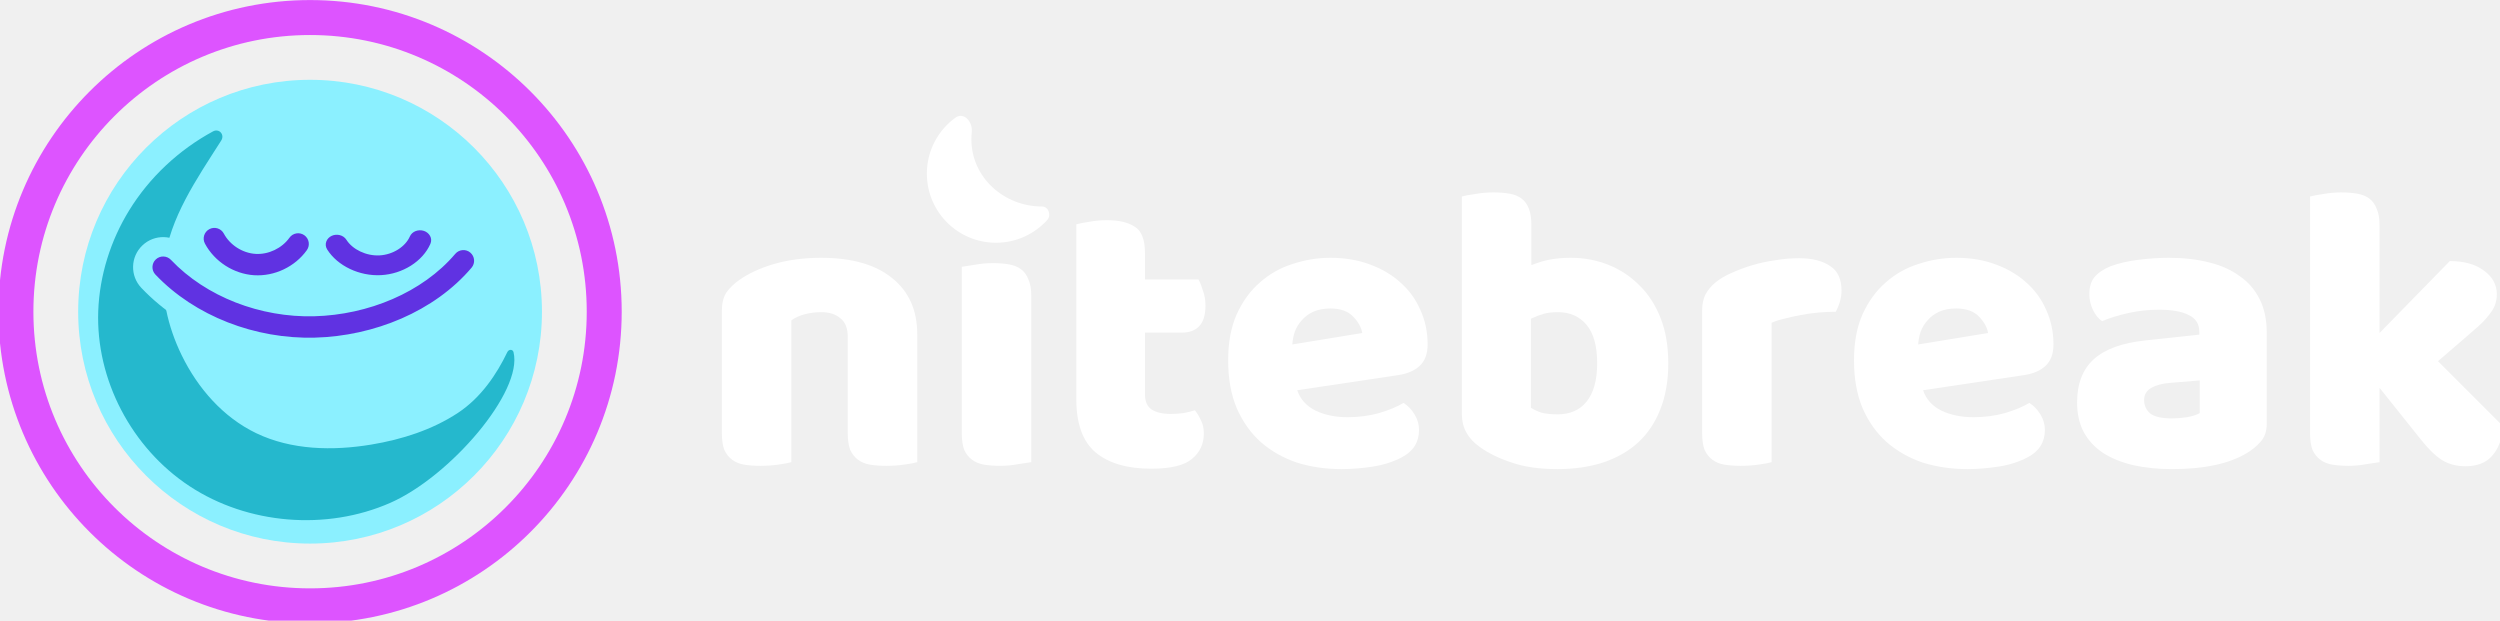
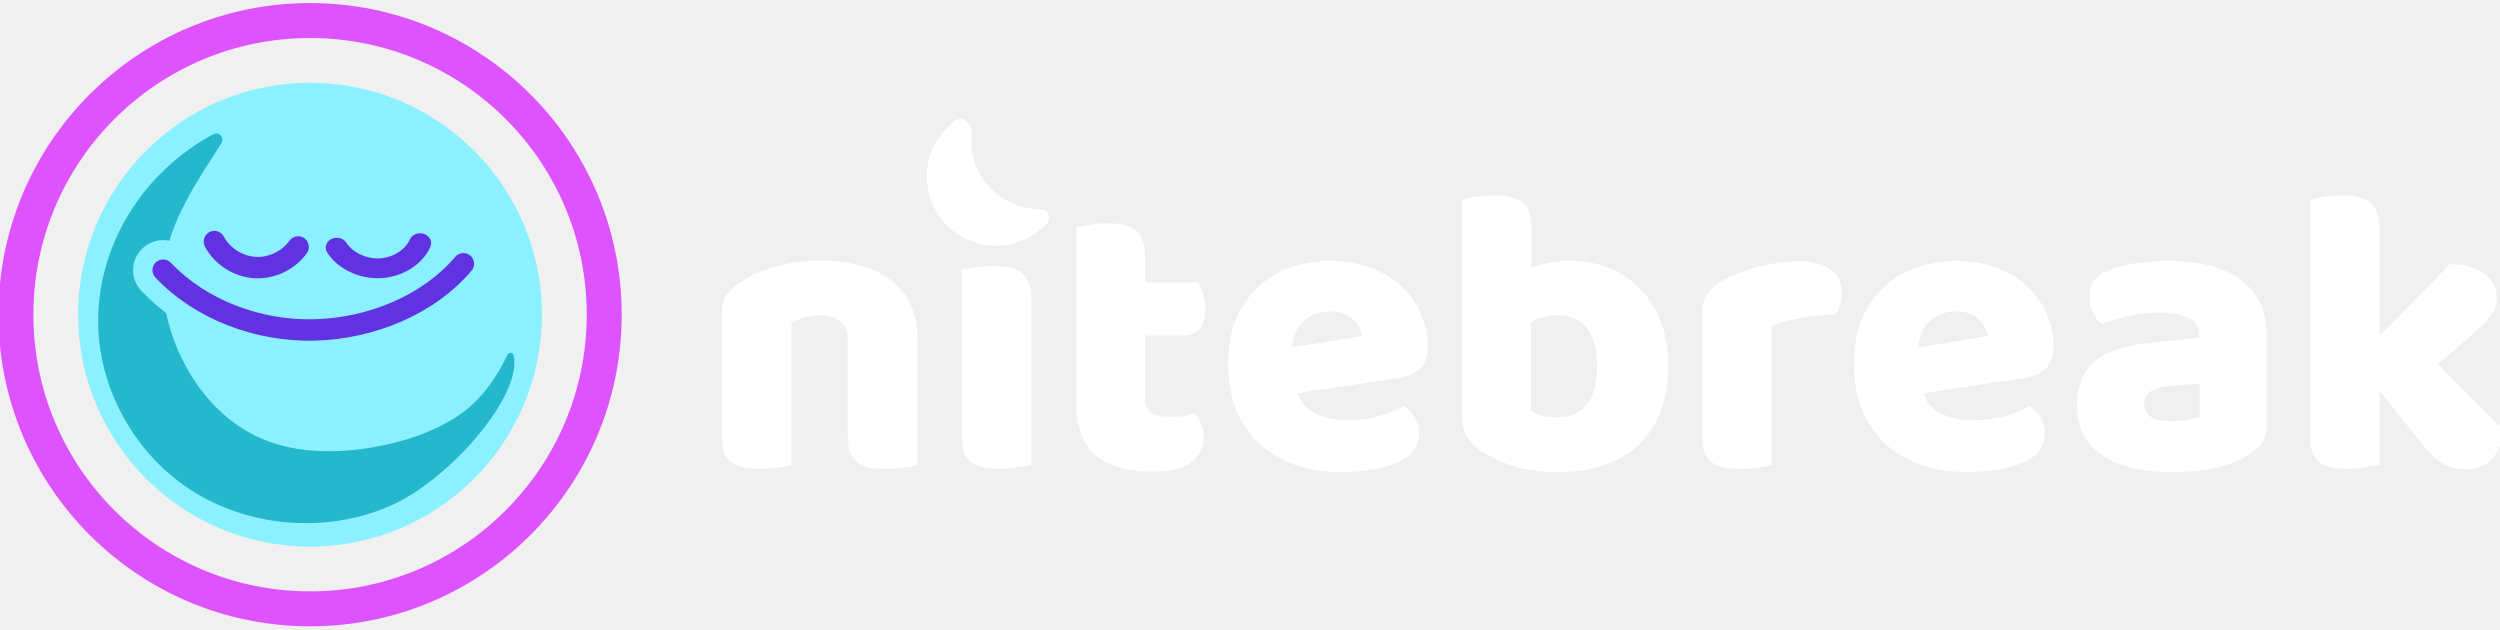
- <svg xmlns="http://www.w3.org/2000/svg" width="286" height="71" viewBox="0 0 286 71" fill="none">
+ <svg xmlns="http://www.w3.org/2000/svg" width="286" height="72" viewBox="0 0 286 72" fill="none">
  <g clip-path="url(#clip0)">
-     <path d="M96.983 38.517C96.983 37.55 96.703 36.849 96.141 36.413C95.612 35.945 94.879 35.711 93.944 35.711C93.32 35.711 92.697 35.789 92.074 35.945C91.481 36.101 90.967 36.335 90.531 36.647V52.871C90.219 52.965 89.72 53.058 89.034 53.152C88.38 53.245 87.694 53.292 86.977 53.292C86.291 53.292 85.668 53.245 85.107 53.152C84.577 53.058 84.125 52.871 83.751 52.59C83.377 52.31 83.081 51.936 82.863 51.468C82.675 50.97 82.582 50.331 82.582 49.551V35.524C82.582 34.683 82.754 33.997 83.096 33.467C83.47 32.937 83.969 32.454 84.593 32.018C85.652 31.27 86.977 30.662 88.567 30.194C90.188 29.727 91.98 29.493 93.944 29.493C97.466 29.493 100.178 30.272 102.08 31.831C103.981 33.358 104.932 35.493 104.932 38.236V52.871C104.62 52.965 104.121 53.058 103.435 53.152C102.781 53.245 102.095 53.292 101.378 53.292C100.692 53.292 100.069 53.245 99.508 53.152C98.978 53.058 98.526 52.871 98.152 52.59C97.778 52.31 97.482 51.936 97.264 51.468C97.077 50.97 96.983 50.331 96.983 49.551V38.517Z" fill="white" />
-     <path d="M117.977 52.871C117.634 52.933 117.12 53.011 116.434 53.105C115.78 53.23 115.109 53.292 114.424 53.292C113.738 53.292 113.114 53.245 112.553 53.152C112.023 53.058 111.571 52.871 111.197 52.59C110.823 52.31 110.527 51.936 110.309 51.468C110.122 50.97 110.028 50.331 110.028 49.551V30.521C110.371 30.459 110.87 30.381 111.525 30.288C112.21 30.163 112.896 30.101 113.582 30.101C114.268 30.101 114.876 30.147 115.405 30.241C115.967 30.334 116.434 30.521 116.808 30.802C117.182 31.082 117.463 31.472 117.65 31.971C117.868 32.438 117.977 33.062 117.977 33.841V52.871Z" fill="white" />
-     <path d="M130.986 45.109C130.986 45.92 131.235 46.497 131.734 46.839C132.264 47.182 132.997 47.354 133.932 47.354C134.399 47.354 134.882 47.323 135.381 47.26C135.88 47.167 136.316 47.058 136.69 46.933C136.971 47.276 137.205 47.666 137.392 48.102C137.61 48.507 137.719 49.006 137.719 49.598C137.719 50.783 137.267 51.749 136.363 52.497C135.49 53.245 133.932 53.619 131.687 53.619C128.944 53.619 126.825 52.996 125.328 51.749C123.863 50.502 123.131 48.476 123.131 45.67V25.659C123.474 25.565 123.957 25.472 124.58 25.378C125.235 25.253 125.921 25.191 126.638 25.191C128.009 25.191 129.069 25.441 129.817 25.939C130.596 26.407 130.986 27.42 130.986 28.978V31.971H137.111C137.298 32.314 137.47 32.75 137.625 33.28C137.812 33.779 137.906 34.34 137.906 34.963C137.906 36.054 137.657 36.849 137.158 37.348C136.69 37.815 136.051 38.049 135.241 38.049H130.986V45.109Z" fill="white" />
-     <path d="M153.501 53.666C151.662 53.666 149.947 53.416 148.358 52.918C146.799 52.388 145.427 51.609 144.243 50.58C143.09 49.551 142.17 48.258 141.484 46.699C140.83 45.141 140.502 43.317 140.502 41.229C140.502 39.171 140.83 37.41 141.484 35.945C142.17 34.449 143.058 33.233 144.149 32.298C145.24 31.332 146.487 30.631 147.89 30.194C149.293 29.727 150.727 29.493 152.192 29.493C153.844 29.493 155.34 29.742 156.68 30.241C158.052 30.74 159.221 31.425 160.187 32.298C161.184 33.171 161.948 34.215 162.478 35.431C163.039 36.647 163.32 37.971 163.32 39.405C163.32 40.465 163.023 41.275 162.431 41.837C161.839 42.398 161.013 42.756 159.953 42.912L148.404 44.642C148.747 45.67 149.449 46.45 150.508 46.98C151.568 47.478 152.784 47.728 154.155 47.728C155.433 47.728 156.633 47.572 157.756 47.26C158.909 46.917 159.844 46.528 160.561 46.091C161.06 46.403 161.481 46.839 161.823 47.401C162.166 47.962 162.338 48.554 162.338 49.177C162.338 50.58 161.683 51.624 160.374 52.31C159.376 52.84 158.254 53.198 157.007 53.385C155.761 53.572 154.592 53.666 153.501 53.666ZM152.192 35.291C151.443 35.291 150.789 35.415 150.228 35.665C149.698 35.914 149.261 36.241 148.919 36.647C148.576 37.021 148.311 37.457 148.124 37.956C147.968 38.423 147.874 38.906 147.843 39.405L155.839 38.096C155.745 37.473 155.402 36.849 154.81 36.226C154.218 35.602 153.345 35.291 152.192 35.291Z" fill="white" />
-     <path d="M167.239 22.479C167.551 22.386 168.05 22.292 168.735 22.199C169.421 22.074 170.122 22.012 170.839 22.012C171.525 22.012 172.133 22.058 172.663 22.152C173.224 22.245 173.692 22.433 174.066 22.713C174.44 22.994 174.72 23.383 174.907 23.882C175.094 24.349 175.188 24.973 175.188 25.752V30.334C175.967 30.023 176.7 29.805 177.385 29.68C178.102 29.555 178.882 29.493 179.723 29.493C181.219 29.493 182.638 29.758 183.978 30.288C185.318 30.817 186.503 31.597 187.531 32.626C188.56 33.623 189.371 34.87 189.963 36.366C190.555 37.862 190.851 39.592 190.851 41.556C190.851 43.582 190.539 45.359 189.916 46.886C189.324 48.382 188.482 49.629 187.391 50.627C186.3 51.624 184.96 52.388 183.37 52.918C181.812 53.416 180.082 53.666 178.18 53.666C176.123 53.666 174.377 53.416 172.943 52.918C171.51 52.45 170.294 51.858 169.296 51.141C167.925 50.175 167.239 48.928 167.239 47.401V22.479ZM178.18 47.401C179.614 47.401 180.721 46.917 181.5 45.951C182.31 44.954 182.716 43.489 182.716 41.556C182.716 39.592 182.31 38.127 181.5 37.161C180.689 36.194 179.598 35.711 178.227 35.711C177.604 35.711 177.058 35.774 176.59 35.898C176.154 36.023 175.671 36.21 175.141 36.459V46.652C175.484 46.871 175.889 47.058 176.357 47.214C176.855 47.338 177.463 47.401 178.18 47.401Z" fill="white" />
-     <path d="M202.673 52.871C202.362 52.965 201.863 53.058 201.177 53.152C200.522 53.245 199.837 53.292 199.12 53.292C198.434 53.292 197.811 53.245 197.25 53.152C196.72 53.058 196.268 52.871 195.894 52.59C195.52 52.31 195.223 51.936 195.005 51.468C194.818 50.97 194.725 50.331 194.725 49.551V35.524C194.725 34.807 194.849 34.2 195.099 33.701C195.379 33.171 195.769 32.703 196.268 32.298C196.766 31.893 197.374 31.535 198.091 31.223C198.839 30.88 199.634 30.584 200.476 30.334C201.317 30.085 202.19 29.898 203.094 29.773C203.998 29.617 204.902 29.54 205.806 29.54C207.302 29.54 208.487 29.836 209.359 30.428C210.232 30.989 210.669 31.924 210.669 33.233C210.669 33.67 210.606 34.106 210.482 34.542C210.357 34.948 210.201 35.322 210.014 35.665C209.359 35.665 208.689 35.696 208.004 35.758C207.318 35.821 206.648 35.914 205.993 36.039C205.338 36.163 204.715 36.304 204.123 36.459C203.562 36.584 203.079 36.74 202.673 36.927V52.871Z" fill="white" />
-     <path d="M225.097 53.666C223.258 53.666 221.543 53.416 219.953 52.918C218.395 52.388 217.023 51.609 215.839 50.58C214.686 49.551 213.766 48.258 213.08 46.699C212.426 45.141 212.098 43.317 212.098 41.229C212.098 39.171 212.426 37.41 213.08 35.945C213.766 34.449 214.654 33.233 215.745 32.298C216.836 31.332 218.083 30.631 219.486 30.194C220.889 29.727 222.322 29.493 223.788 29.493C225.44 29.493 226.936 29.742 228.276 30.241C229.648 30.74 230.817 31.425 231.783 32.298C232.78 33.171 233.544 34.215 234.074 35.431C234.635 36.647 234.916 37.971 234.916 39.405C234.916 40.465 234.619 41.275 234.027 41.837C233.435 42.398 232.609 42.756 231.549 42.912L220 44.642C220.343 45.67 221.044 46.45 222.104 46.98C223.164 47.478 224.38 47.728 225.751 47.728C227.029 47.728 228.229 47.572 229.352 47.26C230.505 46.917 231.44 46.528 232.157 46.091C232.656 46.403 233.076 46.839 233.419 47.401C233.762 47.962 233.934 48.554 233.934 49.177C233.934 50.58 233.279 51.624 231.97 52.31C230.972 52.84 229.85 53.198 228.603 53.385C227.357 53.572 226.188 53.666 225.097 53.666ZM223.788 35.291C223.039 35.291 222.385 35.415 221.824 35.665C221.294 35.914 220.857 36.241 220.515 36.647C220.172 37.021 219.907 37.457 219.72 37.956C219.564 38.423 219.47 38.906 219.439 39.405L227.435 38.096C227.341 37.473 226.998 36.849 226.406 36.226C225.814 35.602 224.941 35.291 223.788 35.291Z" fill="white" />
-     <path d="M248.467 47.868C248.997 47.868 249.574 47.821 250.197 47.728C250.852 47.603 251.335 47.447 251.646 47.26V43.52L248.28 43.8C247.407 43.863 246.69 44.05 246.129 44.361C245.568 44.673 245.287 45.141 245.287 45.764C245.287 46.388 245.521 46.902 245.989 47.307C246.488 47.681 247.314 47.868 248.467 47.868ZM248.093 29.493C249.776 29.493 251.304 29.664 252.675 30.007C254.078 30.35 255.262 30.88 256.229 31.597C257.226 32.283 257.99 33.171 258.52 34.262C259.05 35.322 259.314 36.584 259.314 38.049V48.523C259.314 49.333 259.081 50.003 258.613 50.533C258.177 51.032 257.647 51.468 257.023 51.842C254.997 53.058 252.145 53.666 248.467 53.666C246.815 53.666 245.319 53.51 243.978 53.198C242.669 52.887 241.531 52.419 240.565 51.796C239.63 51.172 238.897 50.377 238.368 49.411C237.869 48.445 237.619 47.323 237.619 46.045C237.619 43.894 238.258 42.242 239.536 41.088C240.814 39.935 242.794 39.218 245.475 38.938L251.6 38.283V37.956C251.6 37.052 251.194 36.413 250.384 36.039C249.605 35.633 248.467 35.431 246.971 35.431C245.786 35.431 244.633 35.556 243.511 35.805C242.389 36.054 241.376 36.366 240.472 36.74C240.066 36.459 239.723 36.039 239.443 35.478C239.162 34.885 239.022 34.278 239.022 33.654C239.022 32.844 239.209 32.205 239.583 31.737C239.988 31.238 240.596 30.817 241.407 30.475C242.311 30.132 243.37 29.882 244.586 29.727C245.833 29.571 247.002 29.493 248.093 29.493Z" fill="white" />
-     <path d="M286.384 48.803C286.228 50.268 285.792 51.39 285.075 52.17C284.389 52.949 283.376 53.339 282.036 53.339C281.038 53.339 280.15 53.105 279.37 52.637C278.591 52.139 277.75 51.312 276.846 50.159L272.217 44.361V52.871C271.874 52.933 271.36 53.011 270.674 53.105C270.019 53.23 269.349 53.292 268.663 53.292C267.977 53.292 267.354 53.245 266.793 53.152C266.263 53.058 265.811 52.871 265.437 52.59C265.063 52.31 264.767 51.936 264.549 51.468C264.362 50.97 264.268 50.331 264.268 49.551V22.479C264.611 22.386 265.11 22.292 265.764 22.199C266.45 22.074 267.136 22.012 267.822 22.012C268.507 22.012 269.115 22.058 269.645 22.152C270.206 22.245 270.674 22.433 271.048 22.713C271.422 22.994 271.702 23.383 271.889 23.882C272.108 24.349 272.217 24.973 272.217 25.752V38.096L280.259 29.867C281.88 29.867 283.173 30.225 284.14 30.942C285.137 31.659 285.636 32.563 285.636 33.654C285.636 34.122 285.558 34.558 285.402 34.963C285.246 35.337 284.997 35.727 284.654 36.132C284.342 36.537 283.921 36.974 283.392 37.441C282.893 37.878 282.301 38.392 281.615 38.984L278.903 41.322L286.384 48.803Z" fill="white" />
-     <circle cx="35.472" cy="35.658" r="33.651" stroke="#DD54FF" stroke-width="4" />
-     <path d="M62 35.658C62 50.309 50.123 62.186 35.472 62.186C20.821 62.186 8.943 50.309 8.943 35.658C8.943 21.006 20.821 9.129 35.472 9.129C50.123 9.129 62 21.006 62 35.658Z" fill="#8BF0FF" />
-     <path d="M58.037 40.282C58.2 39.942 58.658 39.925 58.748 40.291C59.847 44.788 51.508 54.507 44.649 57.525C37.339 60.741 28.353 59.998 21.7 55.629C15.047 51.259 10.95 43.408 11.239 35.58C11.389 31.53 12.644 27.533 14.78 24.061C17.095 20.298 20.444 17.157 24.37 15.03C25.068 14.652 25.734 15.407 25.308 16.077C22.492 20.497 19.423 24.886 18.782 30.001C18.325 33.642 19.182 37.371 20.805 40.681C22.629 44.405 25.517 47.734 29.309 49.556C33.335 51.491 38.058 51.593 42.482 50.859C45.983 50.276 49.44 49.175 52.385 47.237C55.041 45.483 56.834 42.792 58.037 40.282Z" fill="#25B8CD" />
-     <path fill-rule="evenodd" clip-rule="evenodd" d="M55.24 27.209C56.689 28.437 56.867 30.608 55.638 32.057C50.908 37.635 43.362 40.651 36.074 40.842C28.723 41.035 21.178 38.211 16.17 32.934C14.862 31.556 14.918 29.379 16.296 28.071C17.674 26.763 19.851 26.82 21.159 28.198C24.708 31.937 30.314 34.111 35.894 33.965C41.542 33.817 47.118 31.467 50.392 27.607C51.62 26.158 53.791 25.98 55.24 27.209ZM52.574 31.542C52.951 31.167 53.311 30.777 53.654 30.374C53.953 30.021 53.909 29.492 53.556 29.193C53.204 28.894 52.675 28.938 52.376 29.29C52.05 29.675 51.705 30.046 51.344 30.403C47.458 34.242 41.67 36.417 35.962 36.567C30.253 36.716 24.455 34.709 20.363 31.048C19.984 30.709 19.62 30.356 19.272 29.99C18.953 29.654 18.423 29.64 18.088 29.959C17.753 30.277 17.739 30.807 18.057 31.143C18.421 31.526 18.801 31.895 19.195 32.25C23.62 36.235 29.862 38.402 36.006 38.241C42.145 38.08 48.371 35.726 52.574 31.542Z" fill="#8BF0FF" />
-     <path fill-rule="evenodd" clip-rule="evenodd" d="M53.554 29.193C53.906 29.492 53.95 30.021 53.651 30.374C49.484 35.286 42.692 38.065 36.003 38.241C29.312 38.416 22.504 35.831 18.054 31.142C17.736 30.807 17.75 30.277 18.085 29.959C18.421 29.64 18.951 29.654 19.269 29.99C23.378 34.319 29.722 36.73 35.959 36.566C42.197 36.403 48.531 33.821 52.373 29.29C52.672 28.938 53.201 28.894 53.554 29.193Z" fill="#6032E2" />
-     <path fill-rule="evenodd" clip-rule="evenodd" d="M52.082 29.041C52.519 28.526 53.291 28.462 53.806 28.899C54.321 29.336 54.385 30.108 53.948 30.623C49.698 35.634 42.794 38.449 36.016 38.626C29.227 38.804 22.31 36.183 17.777 31.408C17.312 30.918 17.332 30.144 17.823 29.679C18.312 29.214 19.087 29.234 19.552 29.724C23.578 33.966 29.812 36.342 35.952 36.181C42.103 36.02 48.324 33.472 52.082 29.041ZM53.307 29.488C53.117 29.326 52.832 29.35 52.67 29.54C48.744 34.169 42.298 36.786 35.972 36.952C29.638 37.118 23.184 34.672 18.992 30.255C18.82 30.074 18.535 30.067 18.354 30.238C18.173 30.41 18.165 30.696 18.337 30.877C22.704 35.478 29.403 38.028 35.996 37.855C42.596 37.682 49.276 34.938 53.359 30.124C53.521 29.934 53.497 29.649 53.307 29.488Z" fill="#6032E2" />
-     <path fill-rule="evenodd" clip-rule="evenodd" d="M39.3 27.636C40.089 28.881 41.795 29.689 43.448 29.601C45.101 29.513 46.66 28.53 47.237 27.211C47.406 26.825 47.911 26.631 48.365 26.777C48.82 26.924 49.051 27.354 48.882 27.74C48.065 29.606 45.91 30.966 43.57 31.091C41.229 31.216 38.873 30.098 37.757 28.337C37.526 27.973 37.685 27.521 38.111 27.328C38.538 27.134 39.07 27.272 39.3 27.636Z" fill="#6032E2" />
-     <path fill-rule="evenodd" clip-rule="evenodd" d="M43.591 31.476C41.132 31.607 38.633 30.439 37.432 28.543C37.057 27.951 37.348 27.251 37.953 26.976C38.531 26.714 39.281 26.882 39.627 27.429C40.331 28.54 41.894 29.298 43.428 29.216C44.962 29.134 46.376 28.218 46.885 27.056C47.148 26.454 47.88 26.216 48.484 26.41C49.104 26.609 49.518 27.252 49.237 27.894C48.351 29.917 46.05 31.345 43.591 31.476ZM38.084 28.131C39.114 29.757 41.328 30.824 43.55 30.706C45.772 30.587 47.781 29.295 48.53 27.585C48.586 27.456 48.537 27.238 48.248 27.145C47.944 27.047 47.666 27.196 47.592 27.365C46.946 28.841 45.241 29.892 43.469 29.986C41.698 30.081 39.85 29.222 38.975 27.842C38.861 27.661 38.546 27.554 38.272 27.679C38.024 27.791 37.998 27.995 38.084 28.131Z" fill="#6032E2" />
-     <path fill-rule="evenodd" clip-rule="evenodd" d="M25.265 26.899C26.028 28.329 27.581 29.324 29.201 29.429C30.82 29.533 32.486 28.741 33.428 27.421C33.696 27.045 34.219 26.957 34.596 27.226C34.972 27.495 35.059 28.018 34.791 28.394C33.513 30.185 31.29 31.241 29.094 31.1C26.899 30.959 24.826 29.633 23.787 27.688C23.57 27.28 23.724 26.773 24.132 26.555C24.54 26.337 25.047 26.491 25.265 26.899Z" fill="#6032E2" />
-     <path fill-rule="evenodd" clip-rule="evenodd" d="M29.067 31.485C26.741 31.335 24.547 29.933 23.445 27.87C23.127 27.274 23.352 26.533 23.948 26.215C24.544 25.897 25.285 26.122 25.603 26.718C26.303 28.029 27.736 28.948 29.224 29.044C30.709 29.139 32.248 28.408 33.112 27.197C33.504 26.647 34.268 26.52 34.818 26.912C35.368 27.305 35.495 28.068 35.103 28.618C33.748 30.518 31.397 31.635 29.067 31.485ZM24.126 27.506C25.101 29.333 27.055 30.582 29.117 30.715C31.18 30.848 33.275 29.852 34.475 28.17C34.62 27.967 34.573 27.685 34.37 27.54C34.167 27.395 33.885 27.442 33.74 27.645C32.721 29.074 30.926 29.926 29.175 29.814C27.422 29.701 25.749 28.63 24.923 27.081C24.805 26.861 24.532 26.778 24.312 26.895C24.091 27.013 24.008 27.286 24.126 27.506Z" fill="#6032E2" />
-     <path fill-rule="evenodd" clip-rule="evenodd" d="M119.814 25.155C120.299 24.616 119.944 23.625 119.219 23.625C114.852 23.625 111.127 20.303 111.127 15.937C111.127 15.656 111.142 15.379 111.17 15.106C111.294 13.924 110.256 12.766 109.294 13.466C107.318 14.903 106.033 17.233 106.033 19.864C106.033 24.23 109.573 27.77 113.939 27.77C116.271 27.77 118.367 26.76 119.814 25.155Z" fill="white" />
+     <circle cx="35.472" cy="36" r="33.651" stroke="#DD54FF" stroke-width="4" />
+     <path d="M62 36C62 50.651 50.123 62.529 35.472 62.529C20.821 62.529 8.943 50.651 8.943 36C8.943 21.349 20.821 9.472 35.472 9.472C50.123 9.472 62 21.349 62 36Z" fill="#8BF0FF" />
+     <path d="M58.037 40.624C58.2 40.284 58.658 40.267 58.748 40.634C59.847 45.13 51.508 54.849 44.649 57.867C37.339 61.083 28.353 60.34 21.7 55.971C15.047 51.601 10.95 43.751 11.239 35.922C11.389 31.873 12.644 27.876 14.78 24.403C17.095 20.64 20.444 17.499 24.37 15.373C25.068 14.995 25.734 15.749 25.308 16.419C22.492 20.839 19.423 25.228 18.782 30.343C18.325 33.984 19.182 37.714 20.805 41.023C22.629 44.747 25.517 48.076 29.309 49.898C33.335 51.833 38.058 51.935 42.482 51.201C45.983 50.618 49.44 49.517 52.385 47.579C55.041 45.825 56.834 43.135 58.037 40.624Z" fill="#25B8CD" />
+     <path fill-rule="evenodd" clip-rule="evenodd" d="M55.24 27.551C56.689 28.78 56.867 30.95 55.638 32.399C50.908 37.977 43.362 40.994 36.074 41.185C28.723 41.377 21.178 38.553 16.17 33.277C14.862 31.899 14.918 29.721 16.296 28.413C17.674 27.106 19.851 27.162 21.159 28.54C24.708 32.279 30.314 34.453 35.894 34.307C41.542 34.159 47.118 31.81 50.392 27.949C51.62 26.5 53.791 26.322 55.24 27.551ZM52.574 31.884C52.951 31.509 53.311 31.12 53.654 30.716C53.953 30.363 53.909 29.835 53.556 29.536C53.204 29.237 52.675 29.28 52.376 29.633C52.05 30.018 51.705 30.389 51.344 30.745C47.458 34.584 41.67 36.759 35.962 36.909C30.253 37.059 24.455 35.051 20.363 31.39C19.984 31.052 19.62 30.699 19.272 30.332C18.953 29.997 18.423 29.983 18.088 30.301C17.753 30.619 17.739 31.149 18.057 31.485C18.421 31.868 18.801 32.237 19.195 32.592C23.62 36.577 29.862 38.744 36.006 38.583C42.145 38.422 48.371 36.068 52.574 31.884Z" fill="#8BF0FF" />
+     <path fill-rule="evenodd" clip-rule="evenodd" d="M53.554 29.536C53.906 29.835 53.95 30.363 53.651 30.716C49.484 35.629 42.692 38.408 36.003 38.583C29.312 38.758 22.504 36.173 18.054 31.485C17.736 31.149 17.75 30.619 18.085 30.301C18.421 29.983 18.951 29.996 19.269 30.332C23.378 34.661 29.722 37.072 35.959 36.909C42.197 36.745 48.531 34.163 52.373 29.633C52.672 29.28 53.201 29.236 53.554 29.536Z" fill="#6032E2" />
+     <path fill-rule="evenodd" clip-rule="evenodd" d="M52.082 29.383C52.519 28.868 53.291 28.805 53.806 29.241C54.321 29.678 54.385 30.45 53.948 30.965C49.698 35.977 42.794 38.791 36.016 38.969C29.227 39.147 22.31 36.526 17.777 31.75C17.312 31.261 17.332 30.486 17.823 30.021C18.312 29.556 19.087 29.576 19.552 30.066C23.578 34.308 29.812 36.684 35.952 36.523C42.103 36.362 48.324 33.814 52.082 29.383ZM53.307 29.83C53.117 29.669 52.832 29.692 52.67 29.882C48.744 34.512 42.298 37.129 35.972 37.294C29.638 37.46 23.184 35.014 18.992 30.597C18.82 30.416 18.535 30.409 18.354 30.581C18.173 30.753 18.165 31.038 18.337 31.219C22.704 35.82 29.403 38.37 35.996 38.197C42.596 38.024 49.276 35.281 53.359 30.466C53.521 30.276 53.497 29.991 53.307 29.83Z" fill="#6032E2" />
+     <path fill-rule="evenodd" clip-rule="evenodd" d="M39.3 27.978C40.089 29.223 41.795 30.032 43.448 29.944C45.101 29.855 46.66 28.872 47.237 27.553C47.406 27.168 47.911 26.974 48.365 27.12C48.82 27.266 49.051 27.697 48.882 28.082C48.065 29.948 45.91 31.308 43.57 31.433C41.229 31.558 38.873 30.44 37.757 28.679C37.526 28.316 37.685 27.864 38.111 27.67C38.538 27.476 39.07 27.614 39.3 27.978Z" fill="#6032E2" />
+     <path fill-rule="evenodd" clip-rule="evenodd" d="M43.591 31.818C41.132 31.949 38.633 30.781 37.432 28.886C37.057 28.293 37.348 27.593 37.953 27.319C38.531 27.056 39.281 27.225 39.627 27.771C40.331 28.882 41.894 29.64 43.428 29.558C44.962 29.477 46.376 28.561 46.885 27.398C47.148 26.797 47.88 26.558 48.484 26.752C49.104 26.952 49.518 27.595 49.237 28.236C48.351 30.259 46.05 31.687 43.591 31.818ZM38.084 28.473C39.114 30.099 41.328 31.166 43.55 31.048C45.772 30.929 47.781 29.637 48.53 27.927C48.586 27.798 48.537 27.58 48.248 27.487C47.944 27.389 47.666 27.538 47.592 27.708C46.946 29.183 45.241 30.234 43.469 30.329C41.698 30.423 39.85 29.564 38.975 28.184C38.861 28.004 38.546 27.897 38.272 28.021C38.024 28.134 37.998 28.338 38.084 28.473Z" fill="#6032E2" />
+     <path fill-rule="evenodd" clip-rule="evenodd" d="M25.265 27.242C26.028 28.672 27.581 29.667 29.201 29.771C30.82 29.875 32.486 29.083 33.428 27.764C33.696 27.387 34.219 27.3 34.596 27.568C34.972 27.837 35.059 28.36 34.791 28.736C33.513 30.527 31.29 31.584 29.094 31.442C26.899 31.301 24.826 29.975 23.787 28.03C23.57 27.622 23.724 27.115 24.132 26.897C24.54 26.68 25.047 26.834 25.265 27.242Z" fill="#6032E2" />
+     <path fill-rule="evenodd" clip-rule="evenodd" d="M29.067 31.827C26.741 31.677 24.547 30.276 23.445 28.212C23.127 27.616 23.352 26.875 23.948 26.557C24.544 26.239 25.285 26.464 25.603 27.06C26.303 28.371 27.736 29.29 29.224 29.386C30.709 29.482 32.248 28.751 33.112 27.54C33.504 26.99 34.268 26.862 34.818 27.254C35.368 27.647 35.495 28.411 35.103 28.96C33.748 30.86 31.397 31.977 29.067 31.827ZM24.126 27.849C25.101 29.675 27.055 30.924 29.117 31.057C31.18 31.19 33.275 30.195 34.475 28.512C34.62 28.309 34.573 28.027 34.37 27.882C34.167 27.737 33.885 27.785 33.74 27.988C32.721 29.416 30.926 30.268 29.175 30.156C27.422 30.043 25.749 28.972 24.923 27.423C24.805 27.203 24.532 27.12 24.312 27.238C24.091 27.355 24.008 27.629 24.126 27.849Z" fill="#6032E2" />
+     <path d="M96.983 38.859C96.983 37.893 96.703 37.191 96.141 36.755C95.612 36.288 94.879 36.054 93.944 36.054C93.32 36.054 92.697 36.132 92.074 36.288C91.481 36.443 90.967 36.677 90.531 36.989V53.213C90.219 53.307 89.72 53.4 89.034 53.494C88.38 53.587 87.694 53.634 86.977 53.634C86.291 53.634 85.668 53.587 85.107 53.494C84.577 53.4 84.125 53.213 83.751 52.933C83.377 52.652 83.081 52.278 82.863 51.811C82.675 51.312 82.582 50.673 82.582 49.894V35.867C82.582 35.025 82.754 34.339 83.096 33.809C83.47 33.279 83.969 32.796 84.593 32.36C85.652 31.612 86.977 31.004 88.567 30.536C90.188 30.069 91.98 29.835 93.944 29.835C97.466 29.835 100.178 30.614 102.08 32.173C103.981 33.7 104.932 35.836 104.932 38.578V53.213C104.62 53.307 104.121 53.4 103.435 53.494C102.781 53.587 102.095 53.634 101.378 53.634C100.692 53.634 100.069 53.587 99.508 53.494C98.978 53.4 98.526 53.213 98.152 52.933C97.778 52.652 97.482 52.278 97.264 51.811C97.077 51.312 96.983 50.673 96.983 49.894V38.859Z" fill="white" />
+     <path d="M117.977 53.213C117.634 53.276 117.12 53.354 116.434 53.447C115.78 53.572 115.109 53.634 114.424 53.634C113.738 53.634 113.114 53.587 112.553 53.494C112.023 53.4 111.571 53.213 111.197 52.933C110.823 52.652 110.527 52.278 110.309 51.811C110.122 51.312 110.028 50.673 110.028 49.894V30.864C110.371 30.801 110.87 30.723 111.525 30.63C112.21 30.505 112.896 30.443 113.582 30.443C114.268 30.443 114.876 30.49 115.405 30.583C115.967 30.677 116.434 30.864 116.808 31.144C117.182 31.425 117.463 31.814 117.65 32.313C117.868 32.781 117.977 33.404 117.977 34.183V53.213Z" fill="white" />
+     <path d="M130.986 45.452C130.986 46.262 131.235 46.839 131.734 47.182C132.264 47.525 132.997 47.696 133.932 47.696C134.399 47.696 134.882 47.665 135.381 47.602C135.88 47.509 136.316 47.4 136.69 47.275C136.971 47.618 137.205 48.008 137.392 48.444C137.61 48.849 137.719 49.348 137.719 49.94C137.719 51.125 137.267 52.091 136.363 52.839C135.49 53.587 133.932 53.961 131.687 53.961C128.944 53.961 126.825 53.338 125.328 52.091C123.863 50.844 123.131 48.818 123.131 46.013V26.001C123.474 25.907 123.957 25.814 124.58 25.721C125.235 25.596 125.921 25.533 126.638 25.533C128.009 25.533 129.069 25.783 129.817 26.282C130.596 26.749 130.986 27.762 130.986 29.321V32.313H137.111C137.298 32.656 137.47 33.092 137.625 33.622C137.812 34.121 137.906 34.682 137.906 35.306C137.906 36.397 137.657 37.191 137.158 37.69C136.69 38.158 136.051 38.392 135.241 38.392H130.986V45.452Z" fill="white" />
+     <path d="M153.501 54.008C151.662 54.008 149.947 53.759 148.358 53.26C146.799 52.73 145.427 51.951 144.243 50.922C143.09 49.894 142.17 48.6 141.484 47.041C140.83 45.483 140.502 43.659 140.502 41.571C140.502 39.514 140.83 37.752 141.484 36.288C142.17 34.791 143.058 33.576 144.149 32.64C145.24 31.674 146.487 30.973 147.89 30.536C149.293 30.069 150.727 29.835 152.192 29.835C153.844 29.835 155.34 30.084 156.68 30.583C158.052 31.082 159.221 31.768 160.187 32.64C161.184 33.513 161.948 34.557 162.478 35.773C163.039 36.989 163.32 38.314 163.32 39.747C163.32 40.807 163.023 41.618 162.431 42.179C161.839 42.74 161.013 43.098 159.953 43.254L148.404 44.984C148.747 46.013 149.449 46.792 150.508 47.322C151.568 47.821 152.784 48.07 154.155 48.07C155.433 48.07 156.633 47.914 157.756 47.602C158.909 47.26 159.844 46.87 160.561 46.434C161.06 46.745 161.481 47.182 161.823 47.743C162.166 48.304 162.338 48.896 162.338 49.52C162.338 50.922 161.683 51.967 160.374 52.652C159.376 53.182 158.254 53.541 157.007 53.728C155.761 53.915 154.592 54.008 153.501 54.008ZM152.192 35.633C151.443 35.633 150.789 35.758 150.228 36.007C149.698 36.256 149.261 36.584 148.919 36.989C148.576 37.363 148.311 37.799 148.124 38.298C147.968 38.766 147.874 39.249 147.843 39.747L155.839 38.438C155.745 37.815 155.402 37.191 154.81 36.568C154.218 35.945 153.345 35.633 152.192 35.633Z" fill="white" />
+     <path d="M167.239 22.822C167.551 22.728 168.05 22.634 168.735 22.541C169.421 22.416 170.122 22.354 170.839 22.354C171.525 22.354 172.133 22.401 172.663 22.494C173.224 22.588 173.692 22.775 174.066 23.055C174.44 23.336 174.72 23.726 174.907 24.224C175.094 24.692 175.188 25.315 175.188 26.095V30.677C175.967 30.365 176.7 30.147 177.385 30.022C178.102 29.897 178.882 29.835 179.723 29.835C181.219 29.835 182.638 30.1 183.978 30.63C185.318 31.16 186.503 31.939 187.531 32.968C188.56 33.965 189.371 35.212 189.963 36.708C190.555 38.205 190.851 39.934 190.851 41.898C190.851 43.924 190.539 45.701 189.916 47.228C189.324 48.725 188.482 49.971 187.391 50.969C186.3 51.967 184.96 52.73 183.37 53.26C181.812 53.759 180.082 54.008 178.18 54.008C176.123 54.008 174.377 53.759 172.943 53.26C171.51 52.792 170.294 52.2 169.296 51.483C167.925 50.517 167.239 49.27 167.239 47.743V22.822ZM178.18 47.743C179.614 47.743 180.721 47.26 181.5 46.293C182.31 45.296 182.716 43.831 182.716 41.898C182.716 39.934 182.31 38.469 181.5 37.503C180.689 36.537 179.598 36.054 178.227 36.054C177.604 36.054 177.058 36.116 176.59 36.241C176.154 36.365 175.671 36.552 175.141 36.802V46.995C175.484 47.213 175.889 47.4 176.357 47.556C176.855 47.681 177.463 47.743 178.18 47.743Z" fill="white" />
+     <path d="M202.673 53.213C202.362 53.307 201.863 53.4 201.177 53.494C200.522 53.587 199.837 53.634 199.12 53.634C198.434 53.634 197.811 53.587 197.25 53.494C196.72 53.4 196.268 53.213 195.894 52.933C195.52 52.652 195.223 52.278 195.005 51.811C194.818 51.312 194.725 50.673 194.725 49.894V35.867C194.725 35.15 194.849 34.542 195.099 34.043C195.379 33.513 195.769 33.046 196.268 32.64C196.766 32.235 197.374 31.877 198.091 31.565C198.839 31.222 199.634 30.926 200.476 30.677C201.317 30.427 202.19 30.24 203.094 30.116C203.998 29.96 204.902 29.882 205.806 29.882C207.302 29.882 208.487 30.178 209.359 30.77C210.232 31.331 210.669 32.266 210.669 33.576C210.669 34.012 210.606 34.448 210.482 34.885C210.357 35.29 210.201 35.664 210.014 36.007C209.359 36.007 208.689 36.038 208.004 36.1C207.318 36.163 206.648 36.256 205.993 36.381C205.338 36.506 204.715 36.646 204.123 36.802C203.562 36.926 203.079 37.082 202.673 37.269V53.213Z" fill="white" />
+     <path d="M225.097 54.008C223.258 54.008 221.543 53.759 219.953 53.26C218.395 52.73 217.023 51.951 215.839 50.922C214.686 49.894 213.766 48.6 213.08 47.041C212.426 45.483 212.098 43.659 212.098 41.571C212.098 39.514 212.426 37.752 213.08 36.288C213.766 34.791 214.654 33.576 215.745 32.64C216.836 31.674 218.083 30.973 219.486 30.536C220.889 30.069 222.322 29.835 223.788 29.835C225.44 29.835 226.936 30.084 228.276 30.583C229.648 31.082 230.817 31.768 231.783 32.64C232.78 33.513 233.544 34.557 234.074 35.773C234.635 36.989 234.916 38.314 234.916 39.747C234.916 40.807 234.619 41.618 234.027 42.179C233.435 42.74 232.609 43.098 231.549 43.254L220 44.984C220.343 46.013 221.044 46.792 222.104 47.322C223.164 47.821 224.38 48.07 225.751 48.07C227.029 48.07 228.229 47.914 229.352 47.602C230.505 47.26 231.44 46.87 232.157 46.434C232.656 46.745 233.076 47.182 233.419 47.743C233.762 48.304 233.934 48.896 233.934 49.52C233.934 50.922 233.279 51.967 231.97 52.652C230.972 53.182 229.85 53.541 228.603 53.728C227.357 53.915 226.188 54.008 225.097 54.008ZM223.788 35.633C223.039 35.633 222.385 35.758 221.824 36.007C221.294 36.256 220.857 36.584 220.515 36.989C220.172 37.363 219.907 37.799 219.72 38.298C219.564 38.766 219.47 39.249 219.439 39.747L227.435 38.438C227.341 37.815 226.998 37.191 226.406 36.568C225.814 35.945 224.941 35.633 223.788 35.633Z" fill="white" />
+     <path d="M248.467 48.21C248.997 48.21 249.574 48.164 250.197 48.07C250.852 47.945 251.335 47.79 251.646 47.602V43.862L248.28 44.143C247.407 44.205 246.69 44.392 246.129 44.704C245.568 45.015 245.287 45.483 245.287 46.106C245.287 46.73 245.521 47.244 245.989 47.649C246.488 48.023 247.314 48.21 248.467 48.21ZM248.093 29.835C249.776 29.835 251.304 30.006 252.675 30.349C254.078 30.692 255.262 31.222 256.229 31.939C257.226 32.625 257.99 33.513 258.52 34.604C259.05 35.664 259.314 36.926 259.314 38.392V48.865C259.314 49.675 259.081 50.346 258.613 50.876C258.177 51.374 257.647 51.811 257.023 52.185C254.997 53.4 252.145 54.008 248.467 54.008C246.815 54.008 245.319 53.852 243.978 53.541C242.669 53.229 241.531 52.761 240.565 52.138C239.63 51.514 238.897 50.72 238.368 49.753C237.869 48.787 237.619 47.665 237.619 46.387C237.619 44.236 238.258 42.584 239.536 41.431C240.814 40.277 242.794 39.56 245.475 39.28L251.6 38.625V38.298C251.6 37.394 251.194 36.755 250.384 36.381C249.605 35.976 248.467 35.773 246.971 35.773C245.786 35.773 244.633 35.898 243.511 36.147C242.389 36.397 241.376 36.708 240.472 37.082C240.066 36.802 239.723 36.381 239.443 35.82C239.162 35.228 239.022 34.62 239.022 33.996C239.022 33.186 239.209 32.547 239.583 32.079C239.988 31.581 240.596 31.16 241.407 30.817C242.311 30.474 243.37 30.225 244.586 30.069C245.833 29.913 247.002 29.835 248.093 29.835Z" fill="white" />
+     <path d="M286.384 49.145C286.228 50.611 285.792 51.733 285.075 52.512C284.389 53.291 283.376 53.681 282.036 53.681C281.038 53.681 280.15 53.447 279.37 52.98C278.591 52.481 277.75 51.655 276.846 50.501L272.217 44.704V53.213C271.874 53.276 271.36 53.354 270.674 53.447C270.019 53.572 269.349 53.634 268.663 53.634C267.977 53.634 267.354 53.587 266.793 53.494C266.263 53.4 265.811 53.213 265.437 52.933C265.063 52.652 264.767 52.278 264.549 51.811C264.362 51.312 264.268 50.673 264.268 49.894V22.822C264.611 22.728 265.11 22.634 265.764 22.541C266.45 22.416 267.136 22.354 267.822 22.354C268.507 22.354 269.115 22.401 269.645 22.494C270.206 22.588 270.674 22.775 271.048 23.055C271.422 23.336 271.702 23.726 271.889 24.224C272.108 24.692 272.217 25.315 272.217 26.095V38.438L280.259 30.209C281.88 30.209 283.173 30.568 284.14 31.285C285.137 32.001 285.636 32.905 285.636 33.996C285.636 34.464 285.558 34.9 285.402 35.306C285.246 35.68 284.997 36.069 284.654 36.474C284.342 36.88 283.921 37.316 283.392 37.784C282.893 38.22 282.301 38.734 281.615 39.327L278.903 41.664L286.384 49.145Z" fill="white" />
+     <path fill-rule="evenodd" clip-rule="evenodd" d="M119.814 25.497C120.299 24.958 119.944 23.967 119.219 23.967C114.852 23.967 111.127 20.645 111.127 16.279C111.127 15.998 111.142 15.721 111.17 15.448C111.294 14.266 110.256 13.109 109.294 13.808C107.318 15.245 106.033 17.576 106.033 20.206C106.033 24.572 109.573 28.112 113.939 28.112C116.271 28.112 118.367 27.103 119.814 25.497Z" fill="white" />
  </g>
  <defs>
    <clipPath id="clip0">
-       <rect width="286" height="71" fill="white" />
+       <rect width="286" height="72" fill="white" />
    </clipPath>
  </defs>
</svg>
